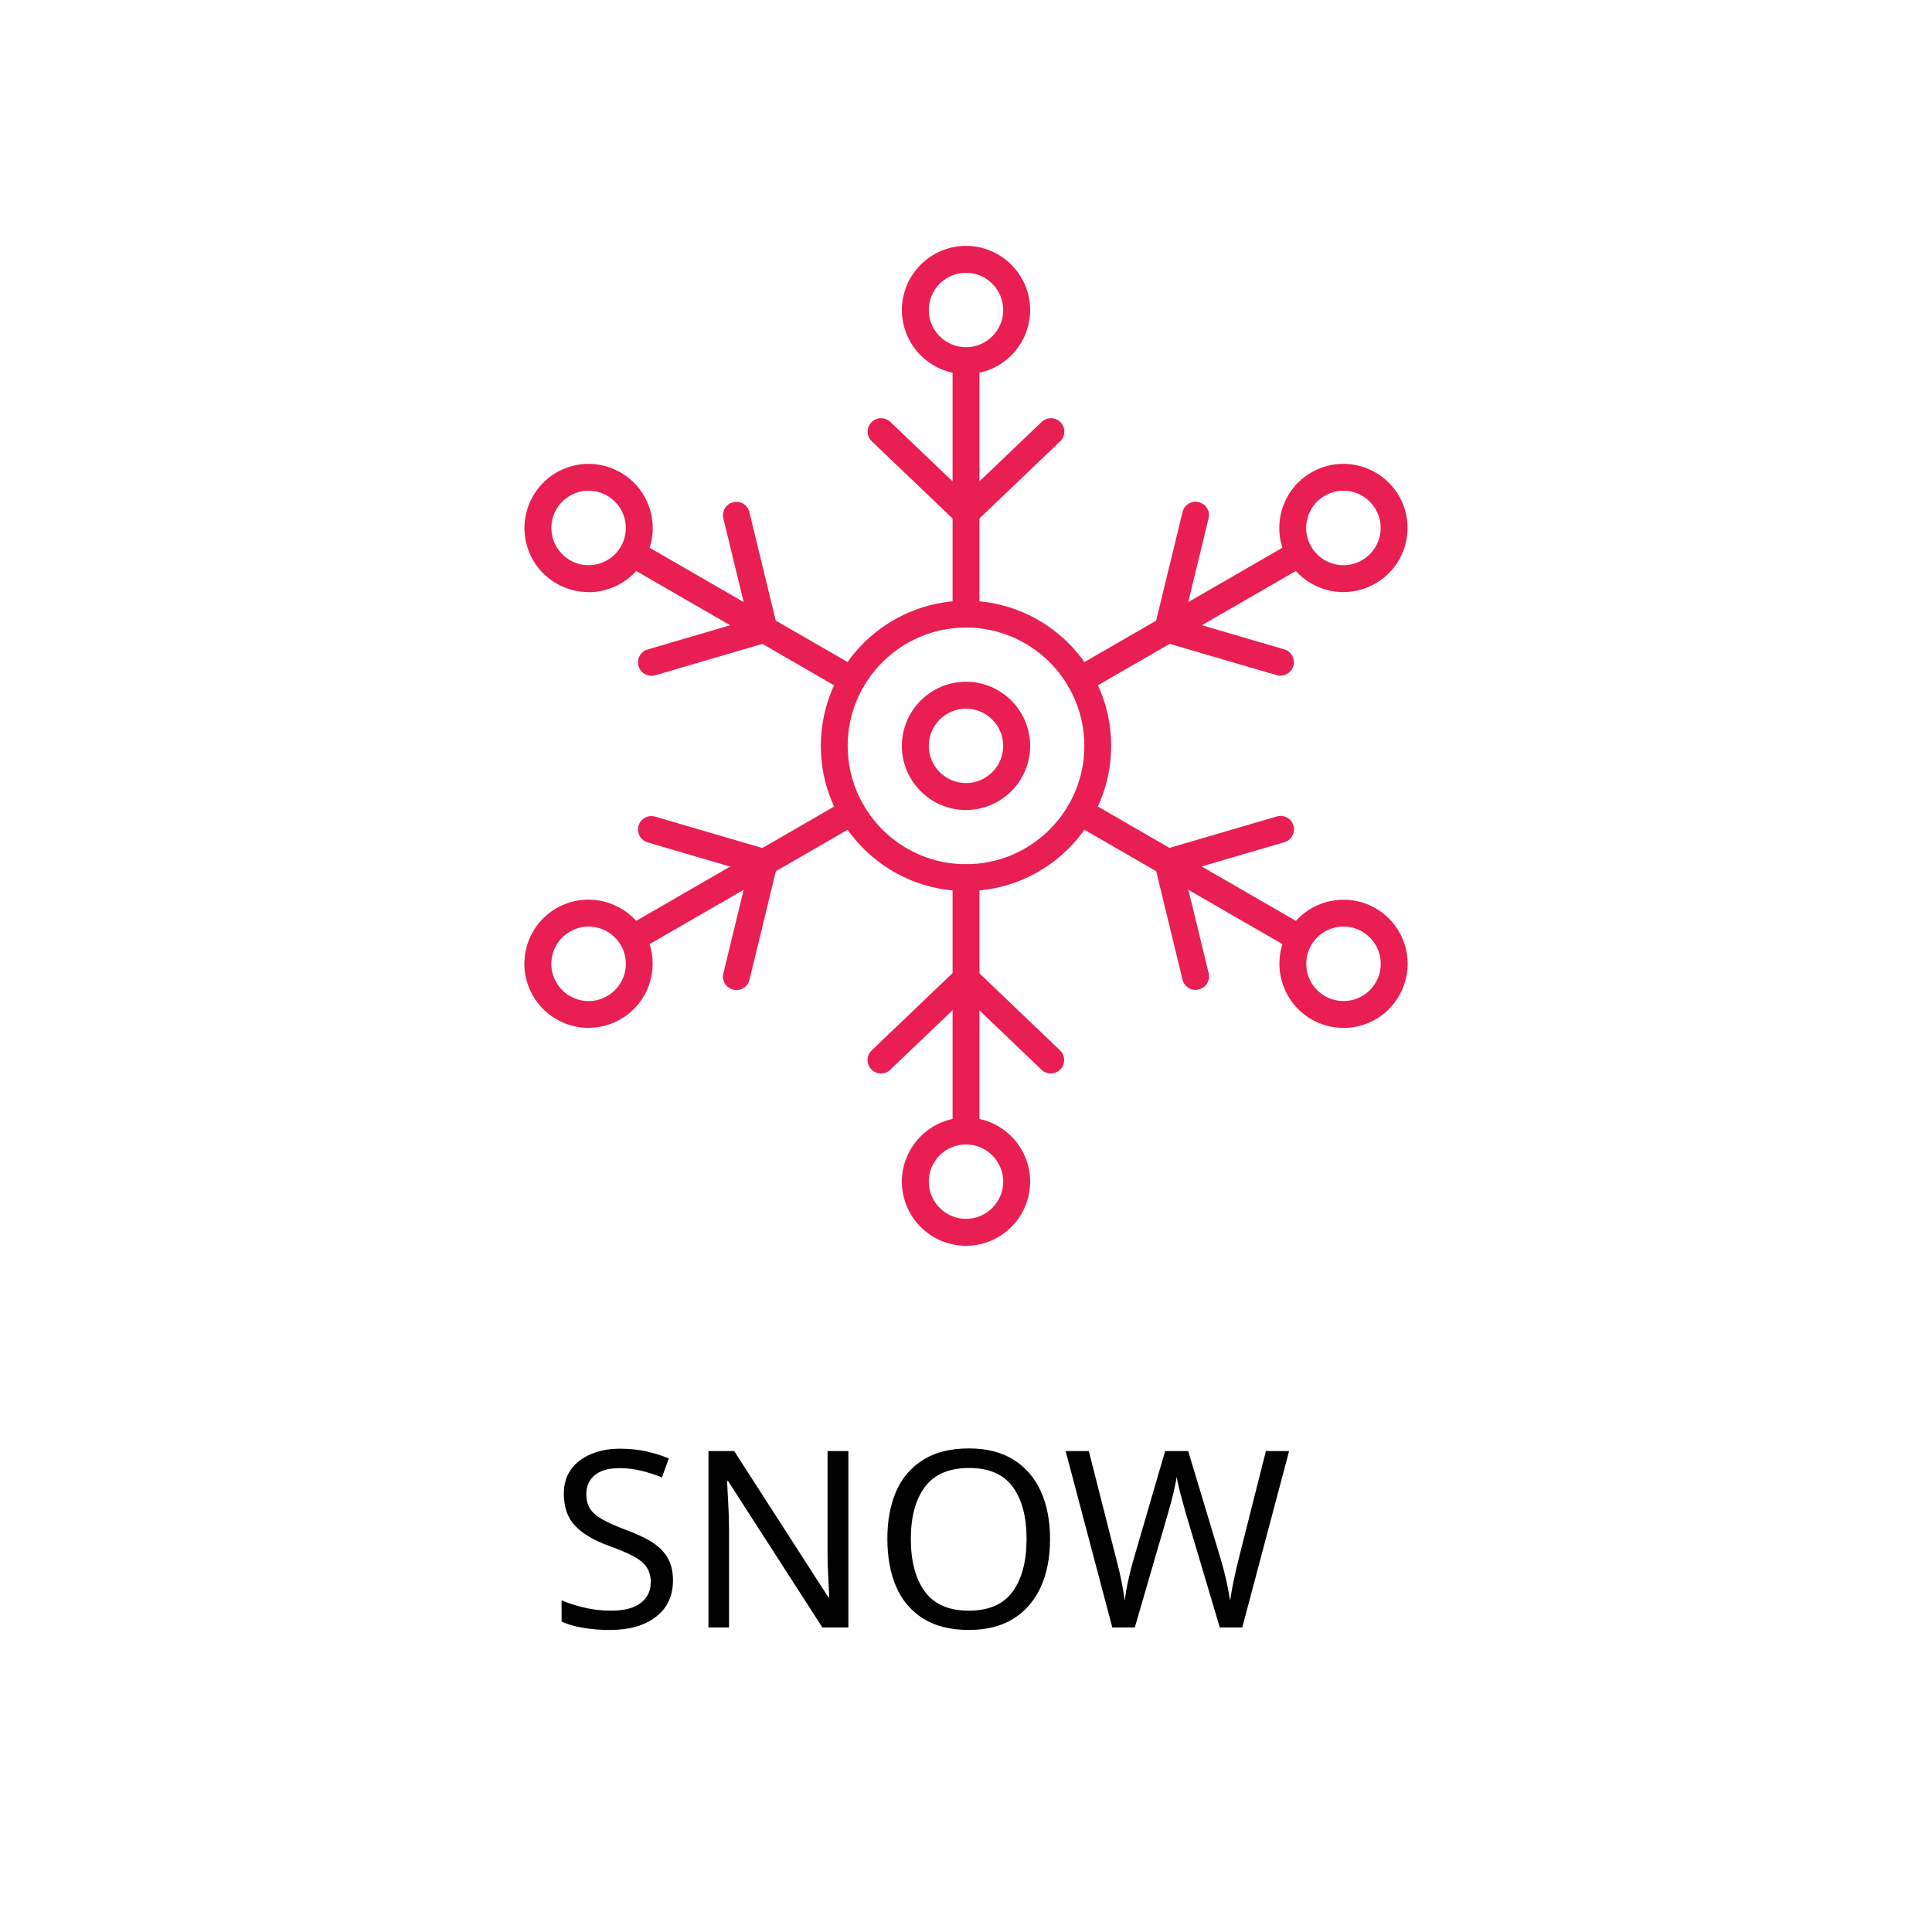
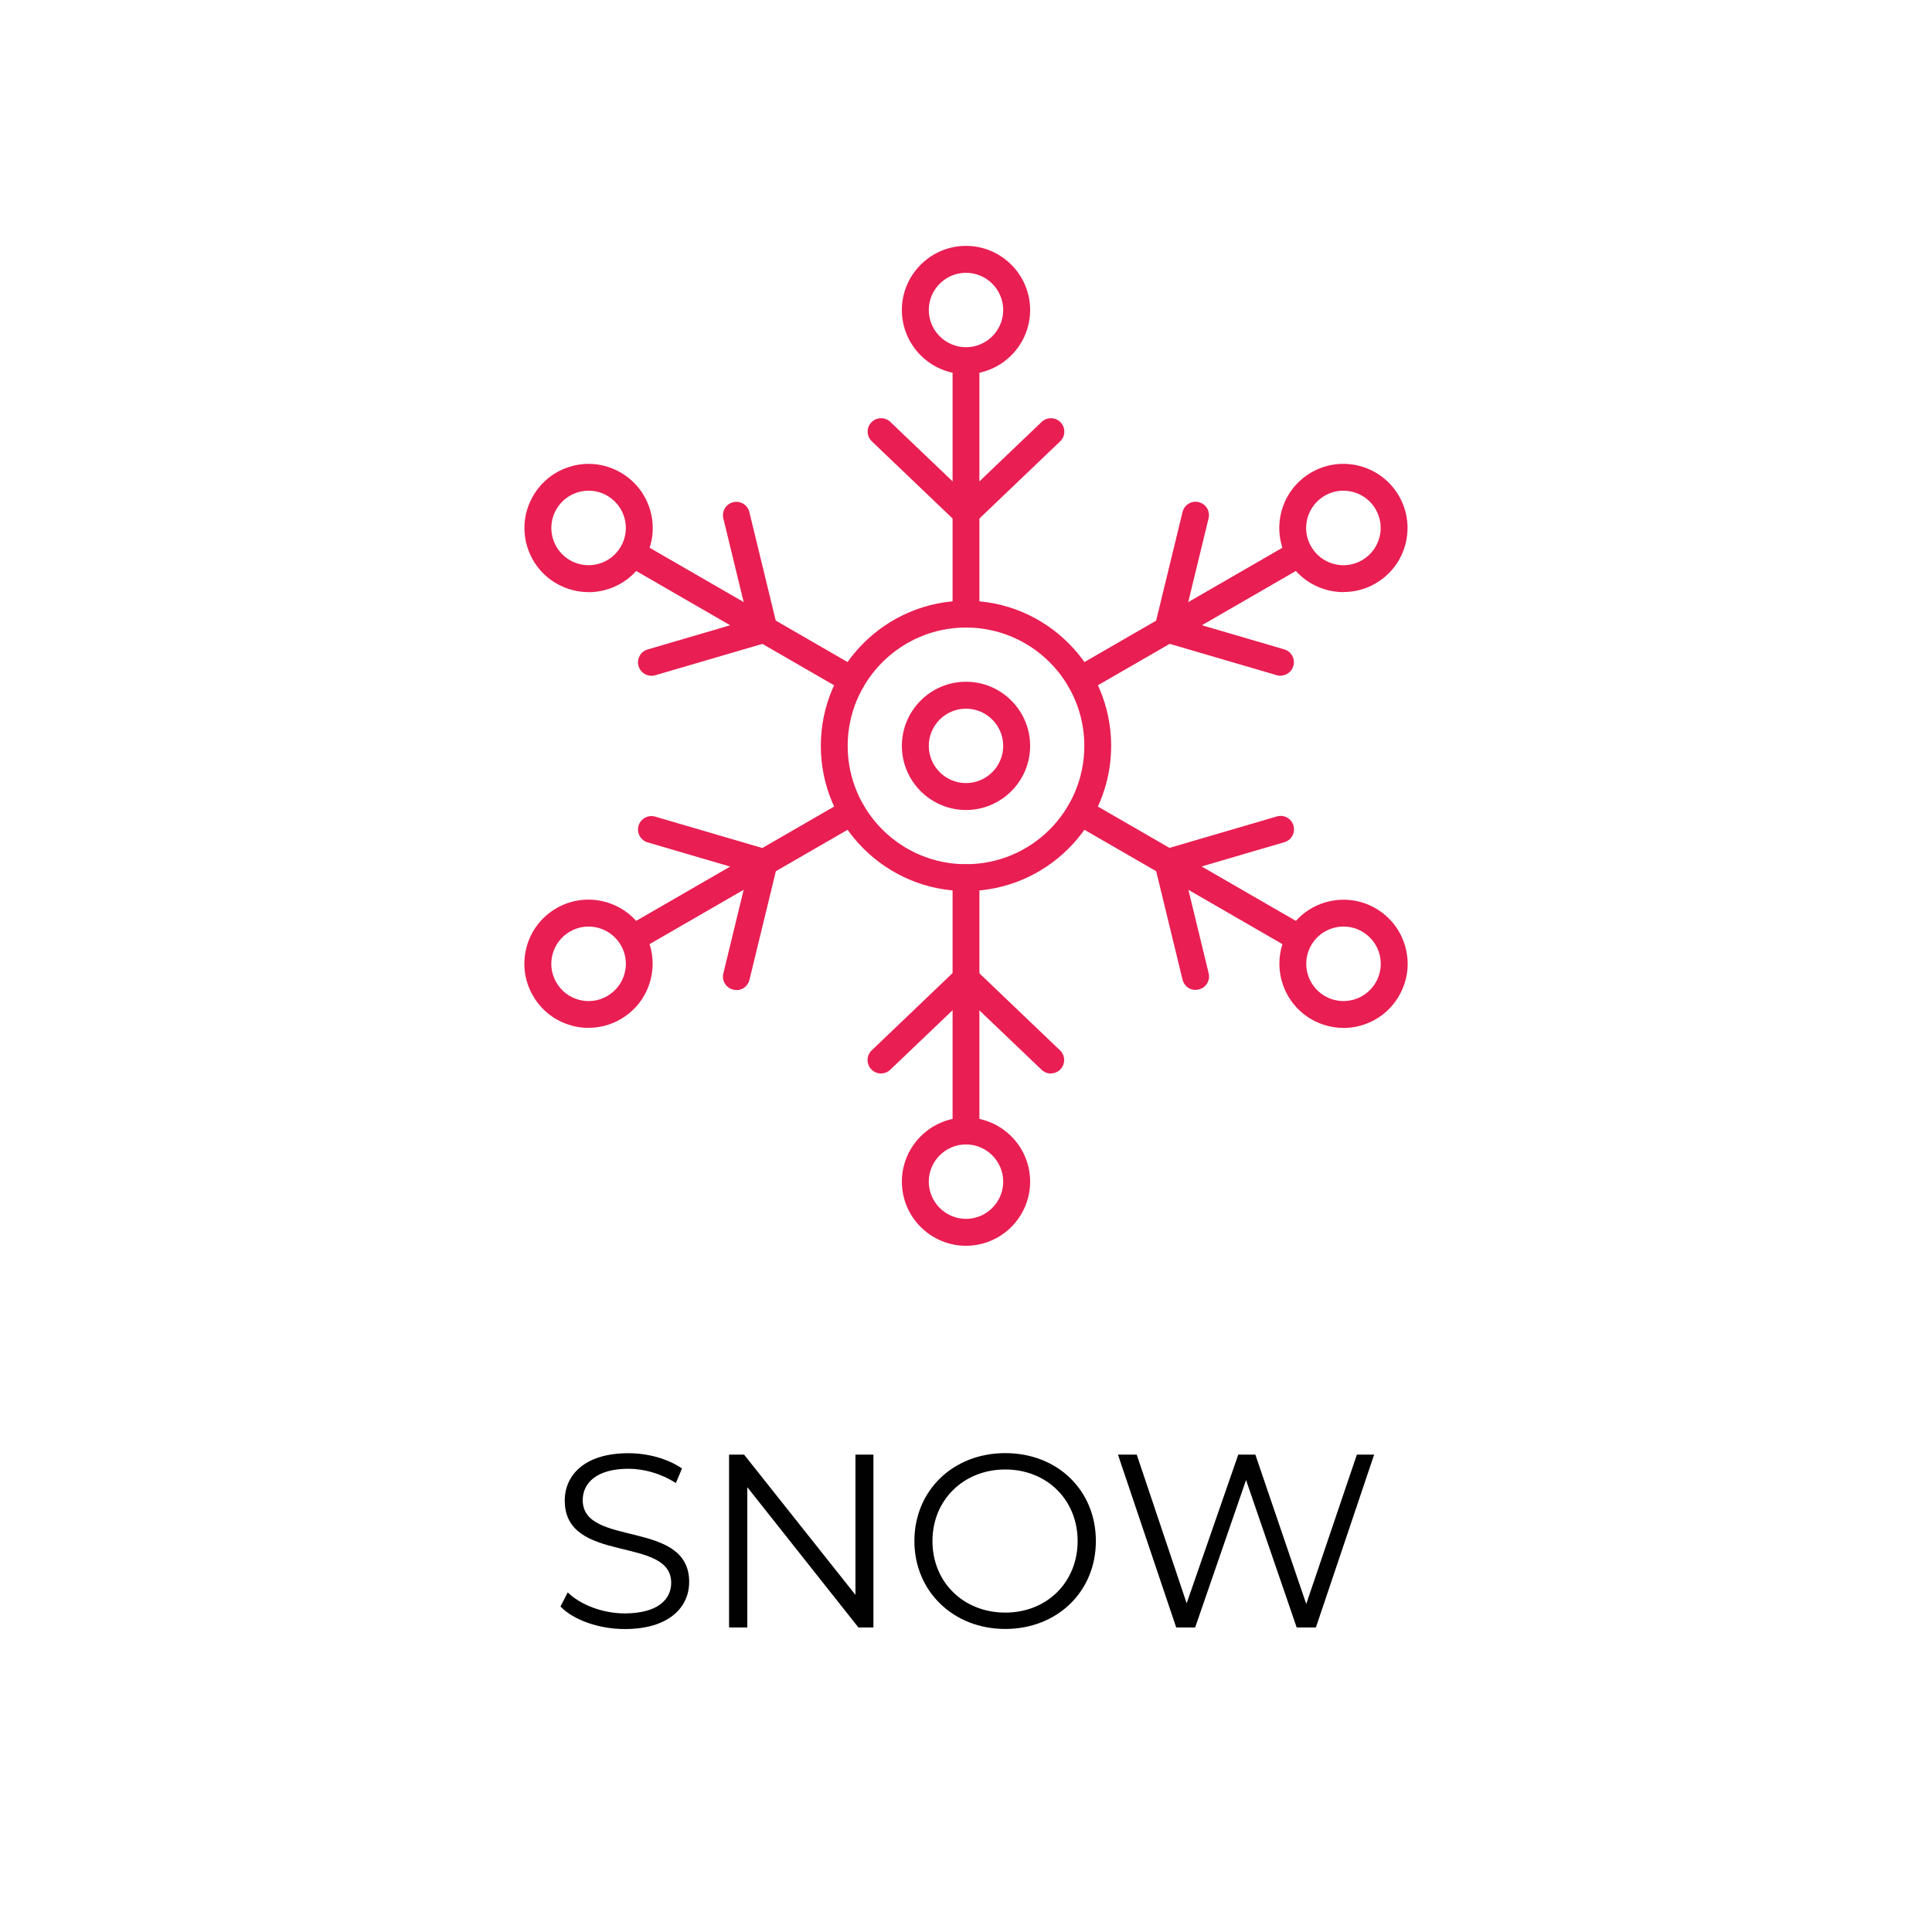
- <svg xmlns="http://www.w3.org/2000/svg" id="Layer_1" version="1.1" viewBox="0 0 216 216">
+ <svg xmlns="http://www.w3.org/2000/svg" id="Layer_1" viewBox="0 0 216 216">
  <defs>
-     <style>
-       .st0 {
-         fill: #e91e52;
-       }
- 
-       .st1 {
-         fill: #010101;
-         font-family: Montserrat-Regular, Montserrat;
-         font-size: 27.61px;
-       }
-     </style>
+     <style>.cls-1{fill:#010101;}.cls-2{fill:#e91e52;}</style>
  </defs>
-   <path class="st0" d="M108,90.56c-3.95,0-7.17-3.22-7.17-7.17s3.22-7.17,7.17-7.17,7.17,3.22,7.17,7.17-3.22,7.17-7.17,7.17ZM108,79.23c-2.3,0-4.16,1.87-4.16,4.16s1.87,4.16,4.16,4.16,4.16-1.87,4.16-4.16-1.87-4.16-4.16-4.16Z" />
-   <path class="st0" d="M108,99.62c-8.95,0-16.23-7.28-16.23-16.23s7.28-16.23,16.23-16.23,16.23,7.28,16.23,16.23-7.28,16.23-16.23,16.23ZM108,70.16c-7.29,0-13.23,5.93-13.23,13.23s5.93,13.23,13.23,13.23,13.23-5.93,13.23-13.23-5.93-13.23-13.23-13.23Z" />
-   <path class="st0" d="M108,70.16c-.83,0-1.5-.67-1.5-1.5v-27.2c0-.83.67-1.5,1.5-1.5s1.5.67,1.5,1.5v27.2c0,.83-.67,1.5-1.5,1.5Z" />
-   <path class="st0" d="M108,58.83c-.37,0-.75-.14-1.04-.42l-9.49-9.07c-.6-.57-.62-1.52-.05-2.12.57-.6,1.52-.62,2.12-.05l8.46,8.08,8.46-8.08c.6-.57,1.55-.55,2.12.05.57.6.55,1.55-.05,2.12l-9.49,9.07c-.29.28-.66.42-1.04.42Z" />
-   <path class="st0" d="M108,41.83c-3.95,0-7.17-3.22-7.17-7.17s3.22-7.17,7.17-7.17,7.17,3.22,7.17,7.17-3.22,7.17-7.17,7.17ZM108,30.5c-2.3,0-4.16,1.87-4.16,4.16s1.87,4.16,4.16,4.16,4.16-1.87,4.16-4.16-1.87-4.16-4.16-4.16Z" />
-   <path class="st0" d="M95.24,77.53c-.25,0-.51-.06-.75-.2l-23.55-13.6c-.72-.41-.96-1.33-.55-2.05.41-.72,1.33-.96,2.05-.55l23.55,13.6c.72.41.96,1.33.55,2.05-.28.48-.78.75-1.3.75Z" />
-   <path class="st0" d="M72.83,75.55c-.65,0-1.25-.42-1.44-1.08-.23-.8.22-1.63,1.02-1.86l11.22-3.29-2.76-11.36c-.2-.81.3-1.62,1.1-1.81.81-.2,1.62.3,1.81,1.1l3.1,12.76c.19.78-.27,1.57-1.04,1.8l-12.6,3.69c-.14.04-.28.06-.42.06Z" />
-   <path class="st0" d="M65.79,66.2c-1.24,0-2.47-.33-3.57-.96-1.66-.96-2.84-2.5-3.34-4.35-.5-1.85-.24-3.78.72-5.44.96-1.66,2.5-2.84,4.35-3.34,1.85-.5,3.78-.24,5.44.72,1.66.96,2.84,2.5,3.34,4.35.5,1.85.24,3.78-.72,5.44-.96,1.66-2.5,2.84-4.35,3.34-.62.17-1.24.25-1.87.25ZM65.81,54.86c-.36,0-.73.05-1.08.14-1.07.29-1.97.98-2.53,1.94-.56.96-.7,2.09-.42,3.16.29,1.07.98,1.97,1.94,2.53.96.56,2.09.7,3.16.42,1.07-.29,1.97-.98,2.53-1.94.56-.96.7-2.09.42-3.16-.29-1.07-.98-1.97-1.94-2.53,0,0,0,0,0,0-.64-.37-1.35-.56-2.08-.56Z" />
-   <path class="st0" d="M71.69,105.86c-.52,0-1.02-.27-1.3-.75-.41-.72-.17-1.64.55-2.05l23.55-13.6c.72-.41,1.64-.17,2.05.55.41.72.17,1.64-.55,2.05l-23.55,13.6c-.24.14-.49.2-.75.2Z" />
-   <path class="st0" d="M82.33,110.68c-.12,0-.24-.01-.36-.04-.81-.2-1.3-1.01-1.1-1.81l2.76-11.36-11.22-3.29c-.8-.23-1.25-1.07-1.02-1.86.23-.8,1.07-1.25,1.86-1.02l12.6,3.69c.77.23,1.23,1.02,1.04,1.8l-3.1,12.76c-.17.69-.78,1.15-1.46,1.15Z" />
-   <path class="st0" d="M65.81,114.92c-.62,0-1.25-.08-1.87-.25-1.85-.5-3.39-1.68-4.35-3.34-.96-1.66-1.21-3.59-.72-5.44.5-1.85,1.68-3.39,3.34-4.35h0c3.42-1.98,7.81-.8,9.79,2.62.96,1.66,1.21,3.59.72,5.44-.5,1.85-1.68,3.39-3.34,4.35-1.1.64-2.33.96-3.57.96ZM63.72,104.15h0c-.96.56-1.65,1.45-1.94,2.53-.29,1.07-.14,2.2.42,3.16.56.96,1.45,1.65,2.53,1.94,1.07.29,2.2.14,3.16-.42.96-.56,1.65-1.45,1.94-2.53.29-1.07.14-2.2-.42-3.16-1.15-1.99-3.7-2.67-5.69-1.52Z" />
-   <path class="st0" d="M108,126.82c-.83,0-1.5-.67-1.5-1.5v-27.2c0-.83.67-1.5,1.5-1.5s1.5.67,1.5,1.5v27.2c0,.83-.67,1.5-1.5,1.5Z" />
-   <path class="st0" d="M117.49,120.02c-.37,0-.75-.14-1.04-.42l-8.46-8.08-8.46,8.08c-.6.57-1.55.55-2.12-.05-.57-.6-.55-1.55.05-2.12l9.49-9.07c.58-.55,1.49-.55,2.07,0l9.49,9.07c.6.57.62,1.52.05,2.12-.3.31-.69.46-1.09.46Z" />
-   <path class="st0" d="M108,139.28c-3.95,0-7.17-3.22-7.17-7.17s3.22-7.17,7.17-7.17,7.17,3.22,7.17,7.17-3.22,7.17-7.17,7.17ZM108,127.95c-2.3,0-4.16,1.87-4.16,4.16s1.87,4.16,4.16,4.16,4.16-1.87,4.16-4.16-1.87-4.16-4.16-4.16Z" />
-   <path class="st0" d="M144.31,105.86c-.25,0-.51-.06-.75-.2l-23.55-13.6c-.72-.41-.96-1.33-.55-2.05.41-.72,1.33-.96,2.05-.55l23.55,13.6c.72.41.96,1.33.55,2.05-.28.48-.78.75-1.3.75Z" />
-   <path class="st0" d="M133.67,110.68c-.68,0-1.29-.46-1.46-1.15l-3.1-12.76c-.19-.78.27-1.57,1.04-1.8l12.6-3.69c.8-.23,1.63.22,1.86,1.02.23.8-.22,1.63-1.02,1.86l-11.22,3.29,2.76,11.36c.2.81-.3,1.62-1.1,1.81-.12.03-.24.04-.36.04Z" />
-   <path class="st0" d="M150.19,114.92c-1.24,0-2.47-.33-3.57-.96h0c-3.42-1.98-4.6-6.37-2.62-9.79,1.98-3.42,6.37-4.6,9.79-2.62,1.66.96,2.84,2.5,3.34,4.35.5,1.85.24,3.78-.72,5.44-.96,1.66-2.5,2.84-4.35,3.34-.62.17-1.24.25-1.87.25ZM150.21,103.59c-1.44,0-2.84.75-3.61,2.08-.56.96-.7,2.09-.42,3.16.29,1.07.98,1.97,1.94,2.53h0c.96.56,2.09.7,3.16.42,1.07-.29,1.97-.98,2.53-1.94.56-.96.7-2.09.42-3.16-.29-1.07-.98-1.97-1.94-2.53-.65-.38-1.37-.56-2.08-.56Z" />
-   <path class="st0" d="M120.76,77.53c-.52,0-1.02-.27-1.3-.75-.41-.72-.17-1.64.55-2.05l23.55-13.6c.72-.41,1.64-.17,2.05.55.41.72.17,1.64-.55,2.05l-23.55,13.6c-.24.14-.49.2-.75.2Z" />
-   <path class="st0" d="M143.17,75.55c-.14,0-.28-.02-.42-.06l-12.6-3.69c-.77-.23-1.23-1.02-1.04-1.8l3.1-12.76c.2-.81,1.01-1.3,1.81-1.1.81.2,1.3,1.01,1.1,1.81l-2.76,11.36,11.22,3.29c.8.23,1.25,1.07,1.02,1.86-.19.65-.79,1.08-1.44,1.08Z" />
-   <path class="st0" d="M150.21,66.2c-.62,0-1.25-.08-1.87-.25-1.85-.5-3.39-1.68-4.35-3.34-.96-1.66-1.21-3.59-.72-5.44.5-1.85,1.68-3.39,3.34-4.35,3.42-1.98,7.81-.8,9.79,2.62.96,1.66,1.21,3.59.72,5.44-.5,1.85-1.68,3.39-3.34,4.35h0c-1.1.64-2.33.96-3.57.96ZM150.19,54.86c-.71,0-1.42.18-2.08.56-.96.56-1.65,1.45-1.94,2.53-.29,1.07-.14,2.2.42,3.16.56.96,1.45,1.65,2.53,1.94,1.07.29,2.2.14,3.16-.42h0c.96-.56,1.65-1.45,1.94-2.53.29-1.07.14-2.2-.42-3.16-.77-1.33-2.17-2.08-3.61-2.08Z" />
-   <text class="st1" transform="translate(61.38 181.95)">
-     <tspan x="0" y="0">SNOW</tspan>
-   </text>
+   <path class="cls-2" d="M108,90.56c-3.95,0-7.17-3.22-7.17-7.17s3.22-7.17,7.17-7.17,7.17,3.22,7.17,7.17-3.22,7.17-7.17,7.17ZM108,79.23c-2.3,0-4.16,1.87-4.16,4.16s1.87,4.16,4.16,4.16,4.16-1.87,4.16-4.16-1.87-4.16-4.16-4.16Z" />
+   <path class="cls-2" d="M108,99.62c-8.95,0-16.23-7.28-16.23-16.23s7.28-16.23,16.23-16.23,16.23,7.28,16.23,16.23-7.28,16.23-16.23,16.23ZM108,70.16c-7.29,0-13.23,5.93-13.23,13.23s5.93,13.23,13.23,13.23,13.23-5.93,13.23-13.23-5.93-13.23-13.23-13.23Z" />
+   <path class="cls-2" d="M108,70.16c-.83,0-1.5-.67-1.5-1.5v-27.2c0-.83.67-1.5,1.5-1.5s1.5.67,1.5,1.5v27.2c0,.83-.67,1.5-1.5,1.5Z" />
+   <path class="cls-2" d="M108,58.83c-.37,0-.75-.14-1.04-.42l-9.49-9.07c-.6-.57-.62-1.52-.05-2.12.57-.6,1.52-.62,2.12-.05l8.46,8.08,8.46-8.08c.6-.57,1.55-.55,2.12.05.57.6.55,1.55-.05,2.12l-9.49,9.07c-.29.28-.66.42-1.04.42Z" />
+   <path class="cls-2" d="M108,41.83c-3.95,0-7.17-3.22-7.17-7.17s3.22-7.17,7.17-7.17,7.17,3.22,7.17,7.17-3.22,7.17-7.17,7.17ZM108,30.5c-2.3,0-4.16,1.87-4.16,4.16s1.87,4.16,4.16,4.16,4.16-1.87,4.16-4.16-1.87-4.16-4.16-4.16Z" />
+   <path class="cls-2" d="M95.24,77.53c-.25,0-.51-.06-.75-.2l-23.55-13.6c-.72-.41-.96-1.33-.55-2.05.41-.72,1.33-.96,2.05-.55l23.55,13.6c.72.41.96,1.33.55,2.05-.28.48-.78.75-1.3.75Z" />
+   <path class="cls-2" d="M72.83,75.55c-.65,0-1.25-.42-1.44-1.08-.23-.8.22-1.63,1.02-1.86l11.22-3.29-2.76-11.36c-.2-.81.3-1.62,1.1-1.81.81-.2,1.62.3,1.81,1.1l3.1,12.76c.19.78-.27,1.57-1.04,1.8l-12.6,3.69c-.14.04-.28.06-.42.06Z" />
+   <path class="cls-2" d="M65.79,66.2c-1.24,0-2.47-.33-3.57-.96-1.66-.96-2.84-2.5-3.34-4.35-.5-1.85-.24-3.78.72-5.44.96-1.66,2.5-2.84,4.35-3.34,1.85-.5,3.78-.24,5.44.72,1.66.96,2.84,2.5,3.34,4.35.5,1.85.24,3.78-.72,5.44-.96,1.66-2.5,2.84-4.35,3.34-.62.17-1.24.25-1.87.25ZM65.81,54.86c-.36,0-.73.05-1.08.14-1.07.29-1.97.98-2.53,1.94-.56.96-.7,2.09-.42,3.16.29,1.07.98,1.97,1.94,2.53.96.56,2.09.7,3.16.42,1.07-.29,1.97-.98,2.53-1.94.56-.96.7-2.09.42-3.16-.29-1.07-.98-1.97-1.94-2.53,0,0,0,0,0,0-.64-.37-1.35-.56-2.08-.56Z" />
+   <path class="cls-2" d="M71.69,105.86c-.52,0-1.02-.27-1.3-.75-.41-.72-.17-1.64.55-2.05l23.55-13.6c.72-.41,1.64-.17,2.05.55.41.72.17,1.64-.55,2.05l-23.55,13.6c-.24.14-.49.2-.75.2Z" />
+   <path class="cls-2" d="M82.33,110.68c-.12,0-.24-.01-.36-.04-.81-.2-1.3-1.01-1.1-1.81l2.76-11.36-11.22-3.29c-.8-.23-1.25-1.07-1.02-1.86.23-.8,1.07-1.25,1.86-1.02l12.6,3.69c.77.23,1.23,1.02,1.04,1.8l-3.1,12.76c-.17.69-.78,1.15-1.46,1.15Z" />
+   <path class="cls-2" d="M65.81,114.92c-.62,0-1.25-.08-1.87-.25-1.85-.5-3.39-1.68-4.35-3.34-.96-1.66-1.21-3.59-.72-5.44.5-1.85,1.68-3.39,3.34-4.35h0c3.42-1.98,7.81-.8,9.79,2.62.96,1.66,1.21,3.59.72,5.44-.5,1.85-1.68,3.39-3.34,4.35-1.1.64-2.33.96-3.57.96ZM63.72,104.15h0c-.96.56-1.65,1.45-1.94,2.53-.29,1.07-.14,2.2.42,3.16.56.96,1.45,1.65,2.53,1.94,1.07.29,2.2.14,3.16-.42.96-.56,1.65-1.45,1.94-2.53.29-1.07.14-2.2-.42-3.16-1.15-1.99-3.7-2.67-5.69-1.52Z" />
+   <path class="cls-2" d="M108,126.82c-.83,0-1.5-.67-1.5-1.5v-27.2c0-.83.67-1.5,1.5-1.5s1.5.67,1.5,1.5v27.2c0,.83-.67,1.5-1.5,1.5Z" />
+   <path class="cls-2" d="M117.49,120.02c-.37,0-.75-.14-1.04-.42l-8.46-8.08-8.46,8.08c-.6.57-1.55.55-2.12-.05-.57-.6-.55-1.55.05-2.12l9.49-9.07c.58-.55,1.49-.55,2.07,0l9.49,9.07c.6.57.62,1.52.05,2.12-.3.31-.69.46-1.09.46Z" />
+   <path class="cls-2" d="M108,139.28c-3.95,0-7.17-3.22-7.17-7.17s3.22-7.17,7.17-7.17,7.17,3.22,7.17,7.17-3.22,7.17-7.17,7.17ZM108,127.95c-2.3,0-4.16,1.87-4.16,4.16s1.87,4.16,4.16,4.16,4.16-1.87,4.16-4.16-1.87-4.16-4.16-4.16Z" />
+   <path class="cls-2" d="M144.31,105.86c-.25,0-.51-.06-.75-.2l-23.55-13.6c-.72-.41-.96-1.33-.55-2.05.41-.72,1.33-.96,2.05-.55l23.55,13.6c.72.41.96,1.33.55,2.05-.28.48-.78.75-1.3.75Z" />
+   <path class="cls-2" d="M133.67,110.68c-.68,0-1.29-.46-1.46-1.15l-3.1-12.76c-.19-.78.27-1.57,1.04-1.8l12.6-3.69c.8-.23,1.63.22,1.86,1.02.23.8-.22,1.63-1.02,1.86l-11.22,3.29,2.76,11.36c.2.81-.3,1.62-1.1,1.81-.12.03-.24.04-.36.04Z" />
+   <path class="cls-2" d="M150.19,114.92c-1.24,0-2.47-.33-3.57-.96h0c-3.42-1.98-4.6-6.37-2.62-9.79,1.98-3.42,6.37-4.6,9.79-2.62,1.66.96,2.84,2.5,3.34,4.35.5,1.85.24,3.78-.72,5.44-.96,1.66-2.5,2.84-4.35,3.34-.62.17-1.24.25-1.87.25ZM150.21,103.59c-1.44,0-2.84.75-3.61,2.08-.56.96-.7,2.09-.42,3.16.29,1.07.98,1.97,1.94,2.53h0c.96.56,2.09.7,3.16.42,1.07-.29,1.97-.98,2.53-1.94.56-.96.7-2.09.42-3.16-.29-1.07-.98-1.97-1.94-2.53-.65-.38-1.37-.56-2.08-.56Z" />
+   <path class="cls-2" d="M120.76,77.53c-.52,0-1.02-.27-1.3-.75-.41-.72-.17-1.64.55-2.05l23.55-13.6c.72-.41,1.64-.17,2.05.55.41.72.17,1.64-.55,2.05l-23.55,13.6c-.24.14-.49.2-.75.2Z" />
+   <path class="cls-2" d="M143.17,75.55c-.14,0-.28-.02-.42-.06l-12.6-3.69c-.77-.23-1.23-1.02-1.04-1.8l3.1-12.76c.2-.81,1.01-1.3,1.81-1.1.81.2,1.3,1.01,1.1,1.81l-2.76,11.36,11.22,3.29c.8.23,1.25,1.07,1.02,1.86-.19.65-.79,1.08-1.44,1.08Z" />
+   <path class="cls-2" d="M150.21,66.2c-.62,0-1.25-.08-1.87-.25-1.85-.5-3.39-1.68-4.35-3.34-.96-1.66-1.21-3.59-.72-5.44.5-1.85,1.68-3.39,3.34-4.35,3.42-1.98,7.81-.8,9.79,2.62.96,1.66,1.21,3.59.72,5.44-.5,1.85-1.68,3.39-3.34,4.35h0c-1.1.64-2.33.96-3.57.96ZM150.19,54.86c-.71,0-1.42.18-2.08.56-.96.56-1.65,1.45-1.94,2.53-.29,1.07-.14,2.2.42,3.16.56.96,1.45,1.65,2.53,1.94,1.07.29,2.2.14,3.16-.42h0c.96-.56,1.65-1.45,1.94-2.53.29-1.07.14-2.2-.42-3.16-.77-1.33-2.17-2.08-3.61-2.08Z" />
+   <path class="cls-1" d="M62.67,179.6l.8-1.57c1.38,1.35,3.84,2.35,6.38,2.35,3.62,0,5.19-1.52,5.19-3.42,0-5.3-11.9-2.04-11.9-9.19,0-2.84,2.21-5.3,7.12-5.3,2.18,0,4.44.63,5.99,1.71l-.69,1.63c-1.66-1.08-3.59-1.6-5.3-1.6-3.53,0-5.11,1.57-5.11,3.51,0,5.3,11.9,2.1,11.9,9.14,0,2.84-2.26,5.27-7.2,5.27-2.9,0-5.74-1.02-7.18-2.51Z" />
+   <path class="cls-1" d="M97.65,162.63v19.32h-1.68l-12.42-15.68v15.68h-2.04v-19.32h1.68l12.45,15.68v-15.68h2.02Z" />
+   <path class="cls-1" d="M102.23,172.29c0-5.63,4.31-9.83,10.16-9.83s10.13,4.17,10.13,9.83-4.33,9.83-10.13,9.83-10.16-4.2-10.16-9.83ZM120.48,172.29c0-4.61-3.45-8-8.09-8s-8.14,3.39-8.14,8,3.48,8,8.14,8,8.09-3.4,8.09-8Z" />
+   <path class="cls-1" d="M153.63,162.63l-6.51,19.32h-2.15l-5.66-16.48-5.69,16.48h-2.12l-6.51-19.32h2.1l5.58,16.62,5.77-16.62h1.91l5.69,16.7,5.66-16.7h1.96Z" />
</svg>
